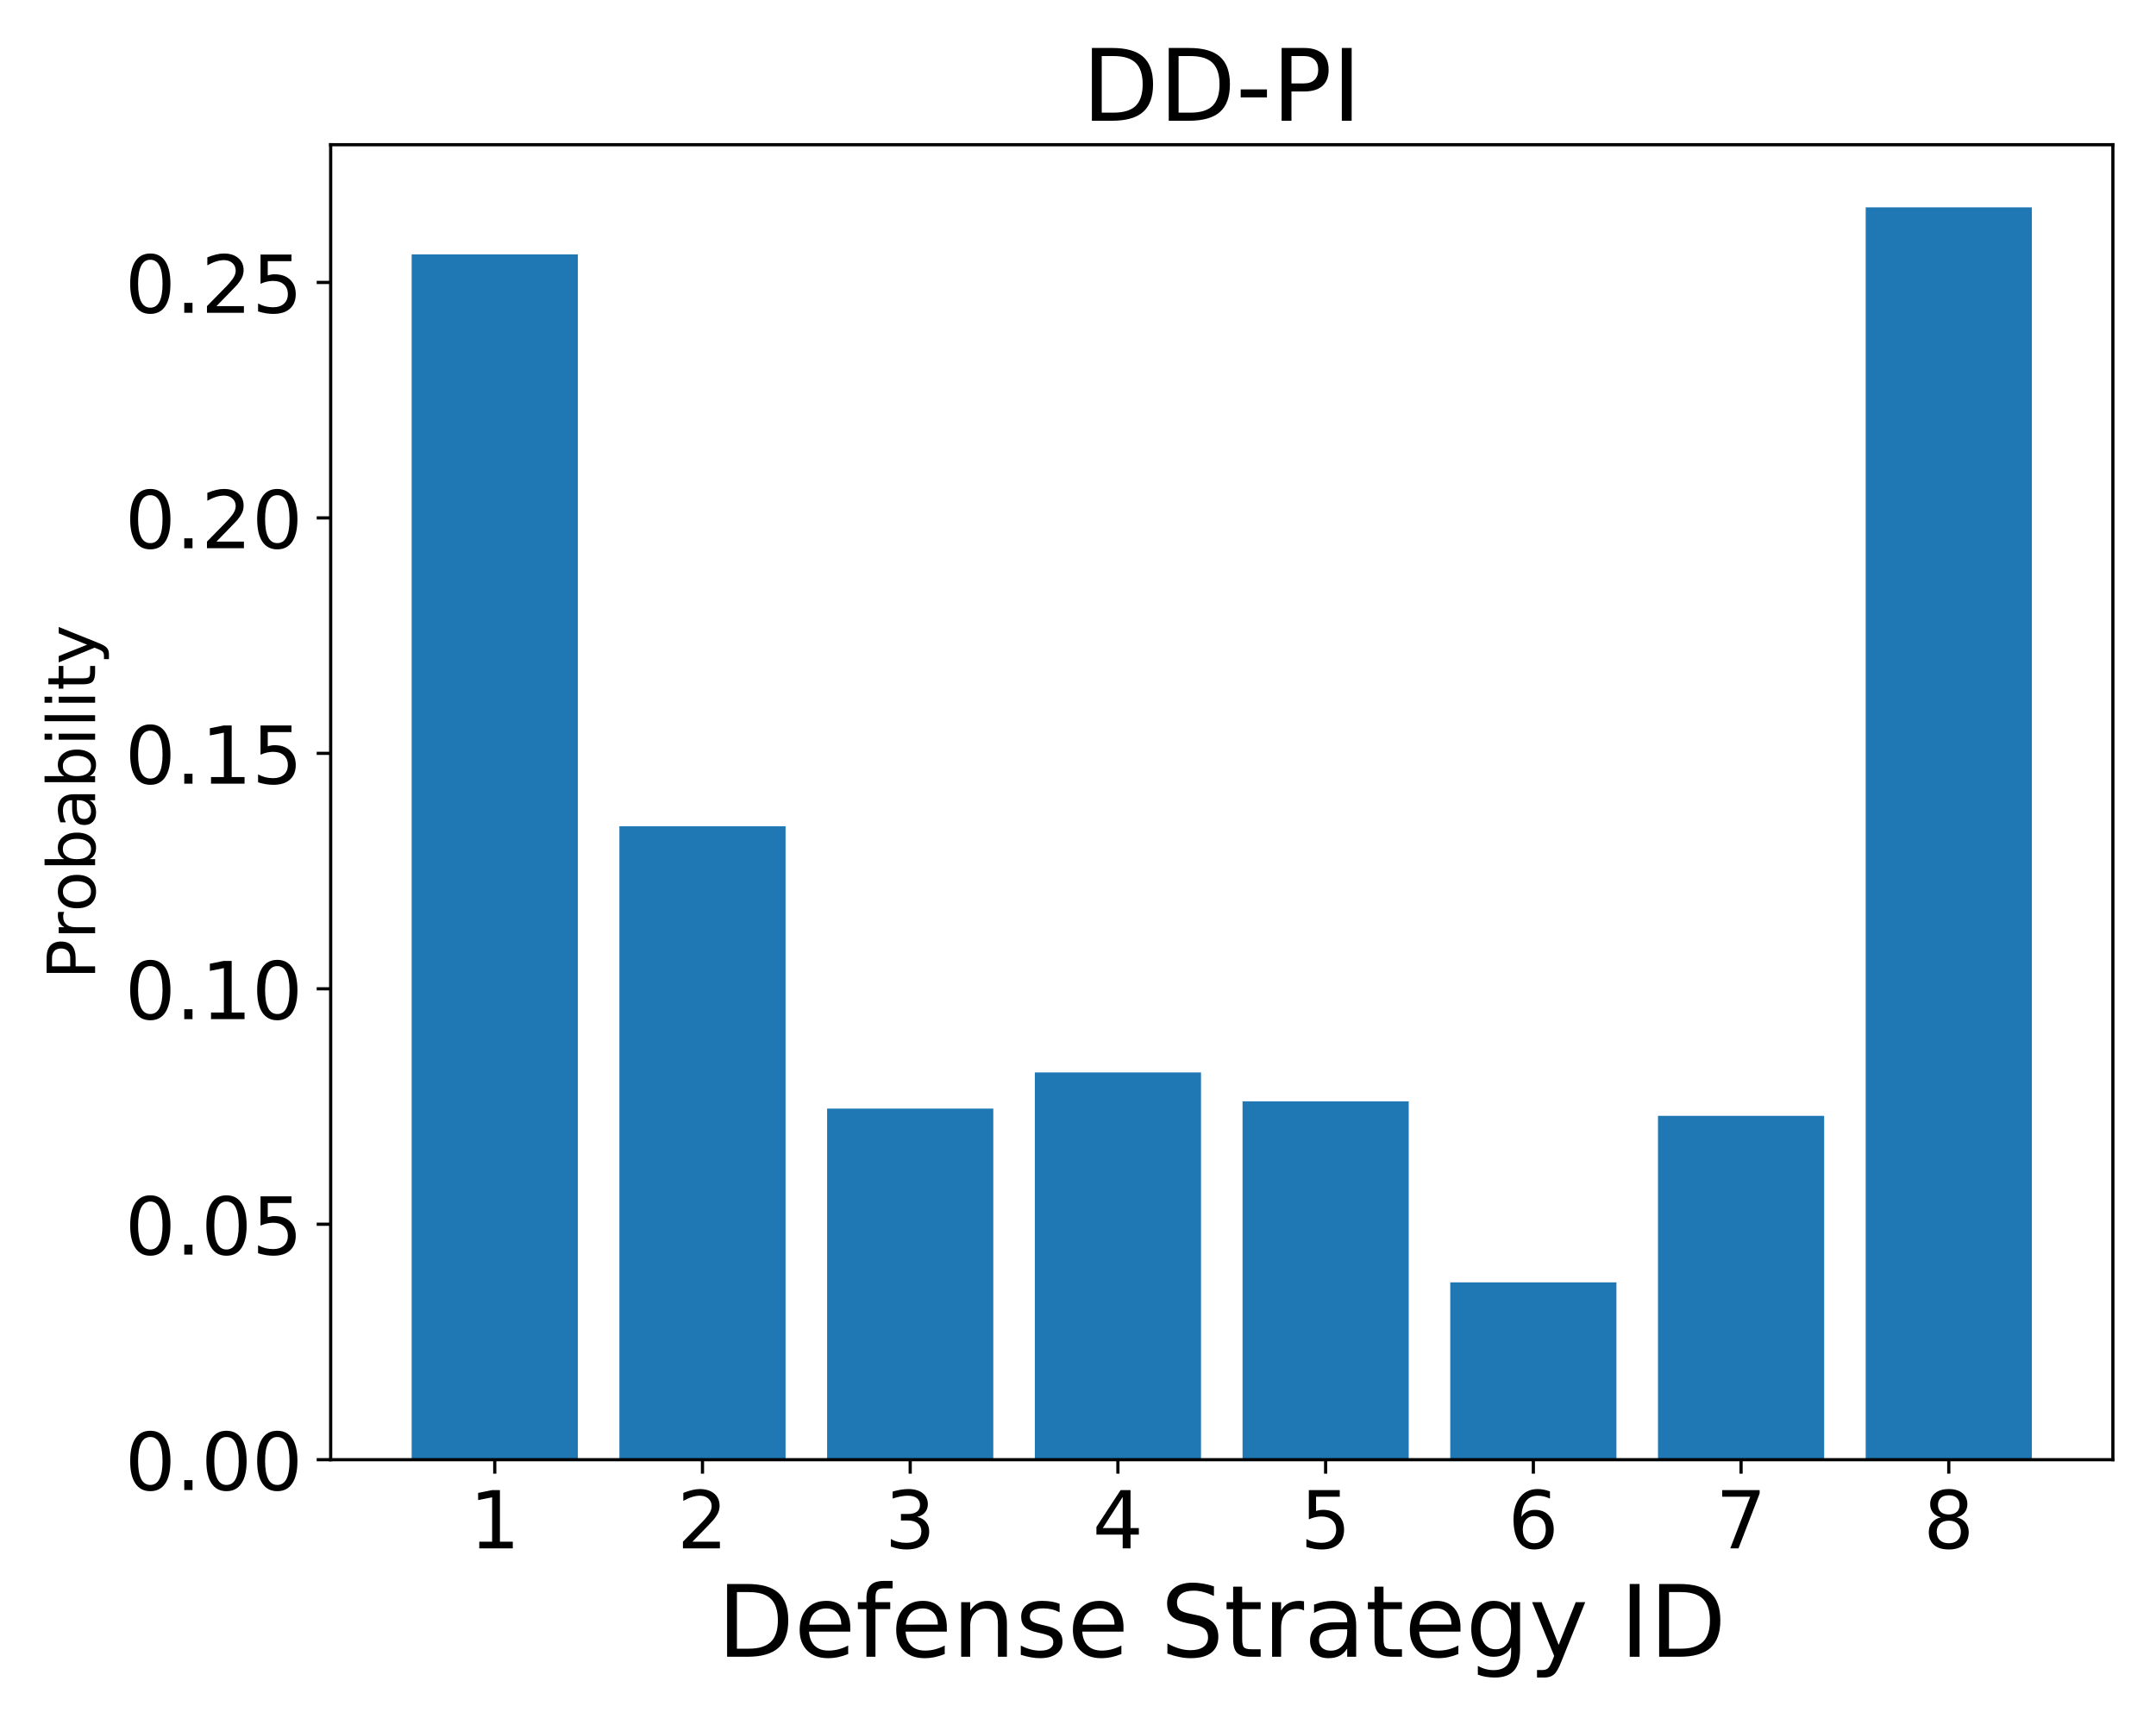
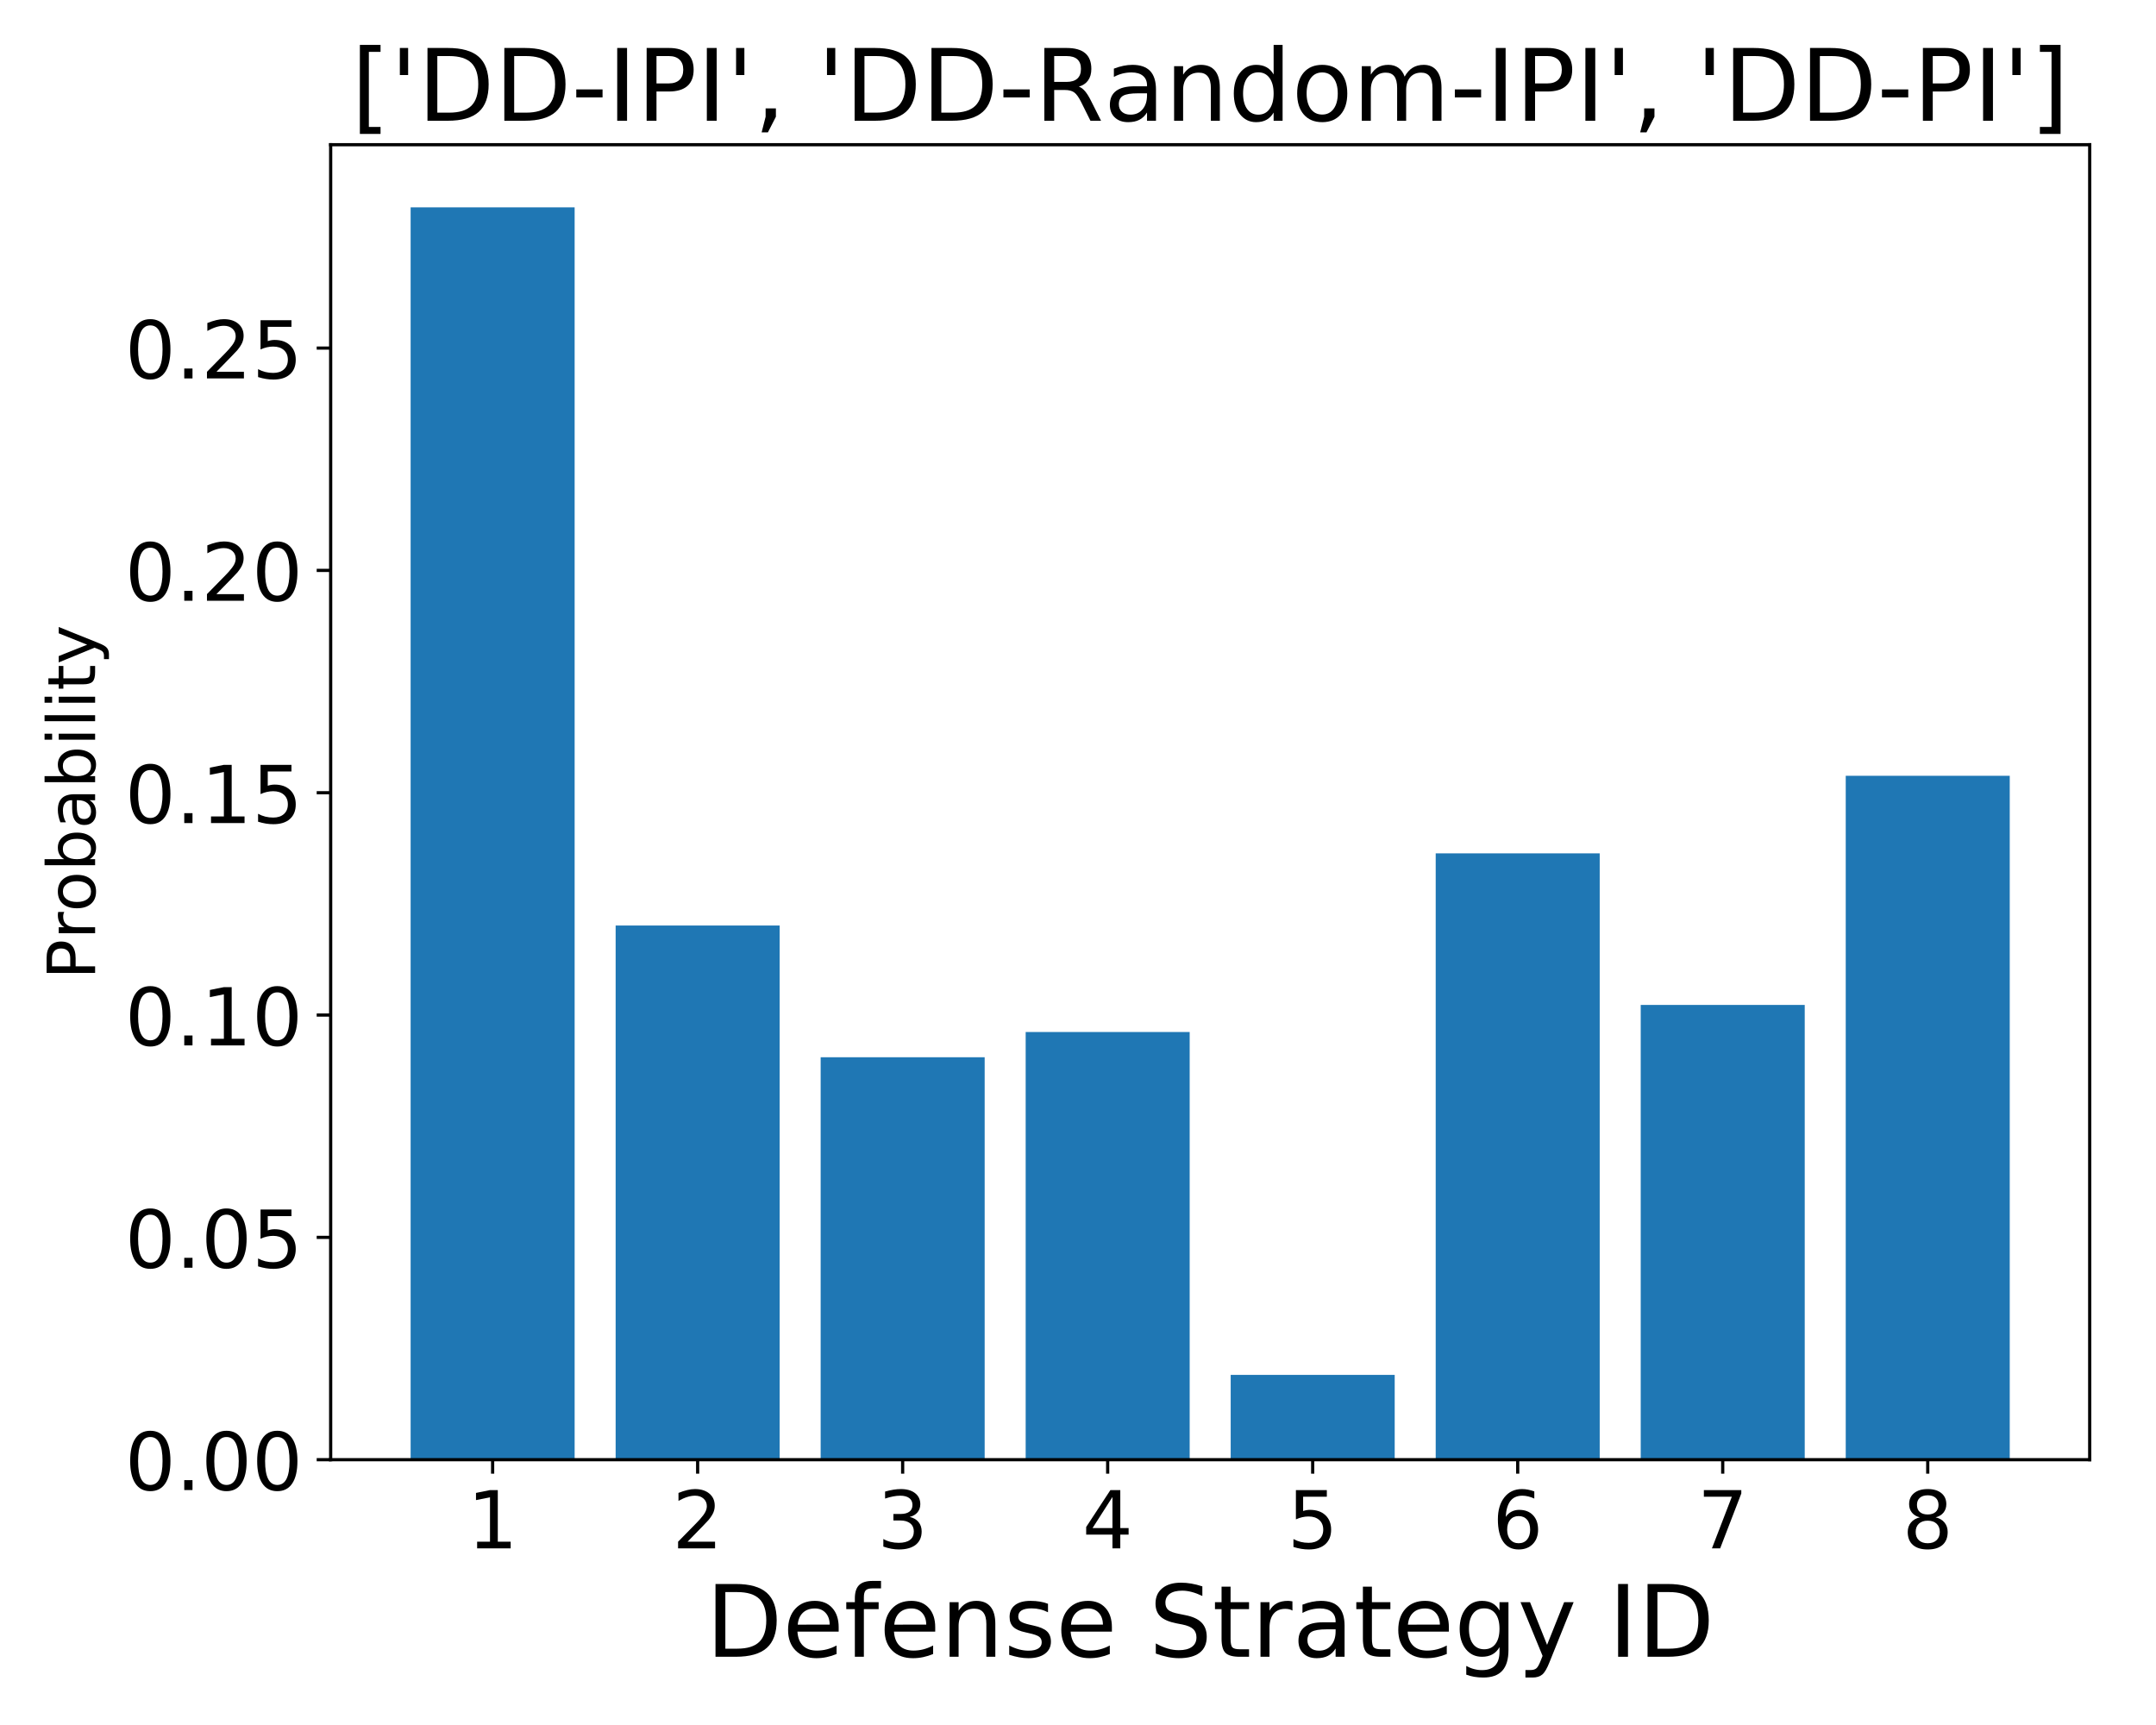
<svg xmlns="http://www.w3.org/2000/svg" xmlns:xlink="http://www.w3.org/1999/xlink" height="432pt" version="1.1" viewBox="0 0 540 432" width="540pt">
  <defs>
    <style type="text/css">
*{stroke-linecap:butt;stroke-linejoin:round;}
  </style>
  </defs>
  <g id="figure_1">
    <g id="patch_1">
      <path d="M 0 432  L 540 432  L 540 0  L 0 0  z " style="fill:#ffffff;" />
    </g>
    <g id="axes_1">
      <g id="patch_2">
-         <path d="M 82.82 365.56  L 529.2 365.56  L 529.2 36.24  L 82.82 36.24  z " style="fill:#ffffff;" />
+         <path d="M 82.82 365.56  L 523.395 365.56  L 523.395 36.24  L 82.82 36.24  z " style="fill:#ffffff;" />
      </g>
      <g id="patch_3">
-         <path clip-path="url(#pfe0be26332)" d="M 103.11 365.56  L 144.731 365.56  L 144.731 63.706  L 103.11 63.706  z " style="fill:#1f77b4;" />
+         <path clip-path="url(#p4b1225e526)" d="M 102.846 365.56  L 143.925 365.56  L 143.925 51.922  L 102.846 51.922  z " style="fill:#1f77b4;" />
      </g>
      <g id="patch_4">
-         <path clip-path="url(#pfe0be26332)" d="M 155.136 365.56  L 196.756 365.56  L 196.756 206.928  L 155.136 206.928  z " style="fill:#1f77b4;" />
+         <path clip-path="url(#p4b1225e526)" d="M 154.195 365.56  L 195.274 365.56  L 195.274 231.789  L 154.195 231.789  z " style="fill:#1f77b4;" />
      </g>
      <g id="patch_5">
-         <path clip-path="url(#pfe0be26332)" d="M 207.161 365.56  L 248.782 365.56  L 248.782 277.633  L 207.161 277.633  z " style="fill:#1f77b4;" />
+         <path clip-path="url(#p4b1225e526)" d="M 205.544 365.56  L 246.624 365.56  L 246.624 264.78  L 205.544 264.78  z " style="fill:#1f77b4;" />
      </g>
      <g id="patch_6">
-         <path clip-path="url(#pfe0be26332)" d="M 259.187 365.56  L 300.807 365.56  L 300.807 268.568  L 259.187 268.568  z " style="fill:#1f77b4;" />
+         <path clip-path="url(#p4b1225e526)" d="M 256.893 365.56  L 297.973 365.56  L 297.973 258.453  L 256.893 258.453  z " style="fill:#1f77b4;" />
      </g>
      <g id="patch_7">
-         <path clip-path="url(#pfe0be26332)" d="M 311.213 365.56  L 352.833 365.56  L 352.833 275.82  L 311.213 275.82  z " style="fill:#1f77b4;" />
+         <path clip-path="url(#p4b1225e526)" d="M 308.242 365.56  L 349.322 365.56  L 349.322 344.319  L 308.242 344.319  z " style="fill:#1f77b4;" />
      </g>
      <g id="patch_8">
-         <path clip-path="url(#pfe0be26332)" d="M 363.238 365.56  L 404.859 365.56  L 404.859 321.143  L 363.238 321.143  z " style="fill:#1f77b4;" />
+         <path clip-path="url(#p4b1225e526)" d="M 359.591 365.56  L 400.671 365.56  L 400.671 213.712  L 359.591 213.712  z " style="fill:#1f77b4;" />
      </g>
      <g id="patch_9">
-         <path clip-path="url(#pfe0be26332)" d="M 415.264 365.56  L 456.884 365.56  L 456.884 279.445  L 415.264 279.445  z " style="fill:#1f77b4;" />
+         <path clip-path="url(#p4b1225e526)" d="M 410.941 365.56  L 452.02 365.56  L 452.02 251.674  L 410.941 251.674  z " style="fill:#1f77b4;" />
      </g>
      <g id="patch_10">
-         <path clip-path="url(#pfe0be26332)" d="M 467.289 365.56  L 508.91 365.56  L 508.91 51.922  L 467.289 51.922  z " style="fill:#1f77b4;" />
+         <path clip-path="url(#p4b1225e526)" d="M 462.29 365.56  L 503.369 365.56  L 503.369 194.279  L 462.29 194.279  z " style="fill:#1f77b4;" />
      </g>
      <g id="matplotlib.axis_1">
        <g id="xtick_1">
          <g id="line2d_1">
            <defs>
-               <path d="M 0 0  L 0 3.5  " id="m29d7fdbb0d" style="stroke:#000000;stroke-width:0.8;" />
-             </defs>
-             <g>
-               <use style="stroke:#000000;stroke-width:0.8;" x="123.92" xlink:href="#m29d7fdbb0d" y="365.56" />
+               <path d="M 0 0  L 0 3.5  " id="mc11668d47a" style="stroke:#000000;stroke-width:0.8;" />
+             </defs>
+             <g>
+               <use style="stroke:#000000;stroke-width:0.8;" x="123.386" xlink:href="#mc11668d47a" y="365.56" />
            </g>
          </g>
          <g id="text_1">
            <defs>
              <path d="M 12.406 8.297  L 28.516 8.297  L 28.516 63.922  L 10.984 60.406  L 10.984 69.391  L 28.422 72.906  L 38.281 72.906  L 38.281 8.297  L 54.391 8.297  L 54.391 0  L 12.406 0  z " id="DejaVuSans-49" />
            </defs>
-             <g transform="translate(117.5578 387.7569)scale(0.2 -0.2)">
+             <g transform="translate(117.0233 387.7569)scale(0.2 -0.2)">
              <use xlink:href="#DejaVuSans-49" />
            </g>
          </g>
        </g>
        <g id="xtick_2">
          <g id="line2d_2">
            <g>
-               <use style="stroke:#000000;stroke-width:0.8;" x="175.946" xlink:href="#m29d7fdbb0d" y="365.56" />
+               <use style="stroke:#000000;stroke-width:0.8;" x="174.735" xlink:href="#mc11668d47a" y="365.56" />
            </g>
          </g>
          <g id="text_2">
            <defs>
              <path d="M 19.188 8.297  L 53.609 8.297  L 53.609 0  L 7.328 0  L 7.328 8.297  Q 12.938 14.109 22.625 23.891  Q 32.328 33.688 34.812 36.531  Q 39.547 41.844 41.422 45.531  Q 43.312 49.219 43.312 52.781  Q 43.312 58.594 39.234 62.25  Q 35.156 65.922 28.609 65.922  Q 23.969 65.922 18.812 64.312  Q 13.672 62.703 7.812 59.422  L 7.812 69.391  Q 13.766 71.781 18.938 73  Q 24.125 74.219 28.422 74.219  Q 39.75 74.219 46.484 68.547  Q 53.219 62.891 53.219 53.422  Q 53.219 48.922 51.531 44.891  Q 49.859 40.875 45.406 35.406  Q 44.188 33.984 37.641 27.219  Q 31.109 20.453 19.188 8.297  z " id="DejaVuSans-50" />
            </defs>
-             <g transform="translate(169.5834 387.7569)scale(0.2 -0.2)">
+             <g transform="translate(168.3723 387.7569)scale(0.2 -0.2)">
              <use xlink:href="#DejaVuSans-50" />
            </g>
          </g>
        </g>
        <g id="xtick_3">
          <g id="line2d_3">
            <g>
-               <use style="stroke:#000000;stroke-width:0.8;" x="227.972" xlink:href="#m29d7fdbb0d" y="365.56" />
+               <use style="stroke:#000000;stroke-width:0.8;" x="226.084" xlink:href="#mc11668d47a" y="365.56" />
            </g>
          </g>
          <g id="text_3">
            <defs>
              <path d="M 40.578 39.312  Q 47.656 37.797 51.625 33  Q 55.609 28.219 55.609 21.188  Q 55.609 10.406 48.188 4.484  Q 40.766 -1.422 27.094 -1.422  Q 22.516 -1.422 17.656 -0.516  Q 12.797 0.391 7.625 2.203  L 7.625 11.719  Q 11.719 9.328 16.594 8.109  Q 21.484 6.891 26.812 6.891  Q 36.078 6.891 40.938 10.547  Q 45.797 14.203 45.797 21.188  Q 45.797 27.641 41.281 31.266  Q 36.766 34.906 28.719 34.906  L 20.219 34.906  L 20.219 43.016  L 29.109 43.016  Q 36.375 43.016 40.234 45.922  Q 44.094 48.828 44.094 54.297  Q 44.094 59.906 40.109 62.906  Q 36.141 65.922 28.719 65.922  Q 24.656 65.922 20.016 65.031  Q 15.375 64.156 9.812 62.312  L 9.812 71.094  Q 15.438 72.656 20.344 73.438  Q 25.25 74.219 29.594 74.219  Q 40.828 74.219 47.359 69.109  Q 53.906 64.016 53.906 55.328  Q 53.906 49.266 50.438 45.094  Q 46.969 40.922 40.578 39.312  z " id="DejaVuSans-51" />
            </defs>
-             <g transform="translate(221.609 387.7569)scale(0.2 -0.2)">
+             <g transform="translate(219.7214 387.7569)scale(0.2 -0.2)">
              <use xlink:href="#DejaVuSans-51" />
            </g>
          </g>
        </g>
        <g id="xtick_4">
          <g id="line2d_4">
            <g>
-               <use style="stroke:#000000;stroke-width:0.8;" x="279.997" xlink:href="#m29d7fdbb0d" y="365.56" />
+               <use style="stroke:#000000;stroke-width:0.8;" x="277.433" xlink:href="#mc11668d47a" y="365.56" />
            </g>
          </g>
          <g id="text_4">
            <defs>
              <path d="M 37.797 64.312  L 12.891 25.391  L 37.797 25.391  z M 35.203 72.906  L 47.609 72.906  L 47.609 25.391  L 58.016 25.391  L 58.016 17.188  L 47.609 17.188  L 47.609 0  L 37.797 0  L 37.797 17.188  L 4.891 17.188  L 4.891 26.703  z " id="DejaVuSans-52" />
            </defs>
-             <g transform="translate(273.6347 387.7569)scale(0.2 -0.2)">
+             <g transform="translate(271.0705 387.7569)scale(0.2 -0.2)">
              <use xlink:href="#DejaVuSans-52" />
            </g>
          </g>
        </g>
        <g id="xtick_5">
          <g id="line2d_5">
            <g>
-               <use style="stroke:#000000;stroke-width:0.8;" x="332.023" xlink:href="#m29d7fdbb0d" y="365.56" />
+               <use style="stroke:#000000;stroke-width:0.8;" x="328.782" xlink:href="#mc11668d47a" y="365.56" />
            </g>
          </g>
          <g id="text_5">
            <defs>
              <path d="M 10.797 72.906  L 49.516 72.906  L 49.516 64.594  L 19.828 64.594  L 19.828 46.734  Q 21.969 47.469 24.109 47.828  Q 26.266 48.188 28.422 48.188  Q 40.625 48.188 47.75 41.5  Q 54.891 34.812 54.891 23.391  Q 54.891 11.625 47.562 5.094  Q 40.234 -1.422 26.906 -1.422  Q 22.312 -1.422 17.547 -0.641  Q 12.797 0.141 7.719 1.703  L 7.719 11.625  Q 12.109 9.234 16.797 8.062  Q 21.484 6.891 26.703 6.891  Q 35.156 6.891 40.078 11.328  Q 45.016 15.766 45.016 23.391  Q 45.016 31 40.078 35.438  Q 35.156 39.891 26.703 39.891  Q 22.75 39.891 18.812 39.016  Q 14.891 38.141 10.797 36.281  z " id="DejaVuSans-53" />
            </defs>
-             <g transform="translate(325.6603 387.7569)scale(0.2 -0.2)">
+             <g transform="translate(322.4195 387.7569)scale(0.2 -0.2)">
              <use xlink:href="#DejaVuSans-53" />
            </g>
          </g>
        </g>
        <g id="xtick_6">
          <g id="line2d_6">
            <g>
-               <use style="stroke:#000000;stroke-width:0.8;" x="384.048" xlink:href="#m29d7fdbb0d" y="365.56" />
+               <use style="stroke:#000000;stroke-width:0.8;" x="380.131" xlink:href="#mc11668d47a" y="365.56" />
            </g>
          </g>
          <g id="text_6">
            <defs>
              <path d="M 33.016 40.375  Q 26.375 40.375 22.484 35.828  Q 18.609 31.297 18.609 23.391  Q 18.609 15.531 22.484 10.953  Q 26.375 6.391 33.016 6.391  Q 39.656 6.391 43.531 10.953  Q 47.406 15.531 47.406 23.391  Q 47.406 31.297 43.531 35.828  Q 39.656 40.375 33.016 40.375  z M 52.594 71.297  L 52.594 62.312  Q 48.875 64.062 45.094 64.984  Q 41.312 65.922 37.594 65.922  Q 27.828 65.922 22.672 59.328  Q 17.531 52.734 16.797 39.406  Q 19.672 43.656 24.016 45.922  Q 28.375 48.188 33.594 48.188  Q 44.578 48.188 50.953 41.516  Q 57.328 34.859 57.328 23.391  Q 57.328 12.156 50.688 5.359  Q 44.047 -1.422 33.016 -1.422  Q 20.359 -1.422 13.672 8.266  Q 6.984 17.969 6.984 36.375  Q 6.984 53.656 15.188 63.938  Q 23.391 74.219 37.203 74.219  Q 40.922 74.219 44.703 73.484  Q 48.484 72.75 52.594 71.297  z " id="DejaVuSans-54" />
            </defs>
-             <g transform="translate(377.686 387.7569)scale(0.2 -0.2)">
+             <g transform="translate(373.7686 387.7569)scale(0.2 -0.2)">
              <use xlink:href="#DejaVuSans-54" />
            </g>
          </g>
        </g>
        <g id="xtick_7">
          <g id="line2d_7">
            <g>
-               <use style="stroke:#000000;stroke-width:0.8;" x="436.074" xlink:href="#m29d7fdbb0d" y="365.56" />
+               <use style="stroke:#000000;stroke-width:0.8;" x="431.48" xlink:href="#mc11668d47a" y="365.56" />
            </g>
          </g>
          <g id="text_7">
            <defs>
              <path d="M 8.203 72.906  L 55.078 72.906  L 55.078 68.703  L 28.609 0  L 18.312 0  L 43.219 64.594  L 8.203 64.594  z " id="DejaVuSans-55" />
            </defs>
-             <g transform="translate(429.7116 387.7569)scale(0.2 -0.2)">
+             <g transform="translate(425.1177 387.7569)scale(0.2 -0.2)">
              <use xlink:href="#DejaVuSans-55" />
            </g>
          </g>
        </g>
        <g id="xtick_8">
          <g id="line2d_8">
            <g>
-               <use style="stroke:#000000;stroke-width:0.8;" x="488.1" xlink:href="#m29d7fdbb0d" y="365.56" />
+               <use style="stroke:#000000;stroke-width:0.8;" x="482.829" xlink:href="#mc11668d47a" y="365.56" />
            </g>
          </g>
          <g id="text_8">
            <defs>
              <path d="M 31.781 34.625  Q 24.75 34.625 20.719 30.859  Q 16.703 27.094 16.703 20.516  Q 16.703 13.922 20.719 10.156  Q 24.75 6.391 31.781 6.391  Q 38.812 6.391 42.859 10.172  Q 46.922 13.969 46.922 20.516  Q 46.922 27.094 42.891 30.859  Q 38.875 34.625 31.781 34.625  z M 21.922 38.812  Q 15.578 40.375 12.031 44.719  Q 8.5 49.078 8.5 55.328  Q 8.5 64.062 14.719 69.141  Q 20.953 74.219 31.781 74.219  Q 42.672 74.219 48.875 69.141  Q 55.078 64.062 55.078 55.328  Q 55.078 49.078 51.531 44.719  Q 48 40.375 41.703 38.812  Q 48.828 37.156 52.797 32.312  Q 56.781 27.484 56.781 20.516  Q 56.781 9.906 50.312 4.234  Q 43.844 -1.422 31.781 -1.422  Q 19.734 -1.422 13.25 4.234  Q 6.781 9.906 6.781 20.516  Q 6.781 27.484 10.781 32.312  Q 14.797 37.156 21.922 38.812  z M 18.312 54.391  Q 18.312 48.734 21.844 45.562  Q 25.391 42.391 31.781 42.391  Q 38.141 42.391 41.719 45.562  Q 45.312 48.734 45.312 54.391  Q 45.312 60.062 41.719 63.234  Q 38.141 66.406 31.781 66.406  Q 25.391 66.406 21.844 63.234  Q 18.312 60.062 18.312 54.391  z " id="DejaVuSans-56" />
            </defs>
-             <g transform="translate(481.7372 387.7569)scale(0.2 -0.2)">
+             <g transform="translate(476.4667 387.7569)scale(0.2 -0.2)">
              <use xlink:href="#DejaVuSans-56" />
            </g>
          </g>
        </g>
        <g id="text_9">
          <defs>
            <path d="M 19.672 64.797  L 19.672 8.109  L 31.594 8.109  Q 46.688 8.109 53.688 14.938  Q 60.688 21.781 60.688 36.531  Q 60.688 51.172 53.688 57.984  Q 46.688 64.797 31.594 64.797  z M 9.812 72.906  L 30.078 72.906  Q 51.266 72.906 61.172 64.094  Q 71.094 55.281 71.094 36.531  Q 71.094 17.672 61.125 8.828  Q 51.172 0 30.078 0  L 9.812 0  z " id="DejaVuSans-68" />
            <path d="M 56.203 29.594  L 56.203 25.203  L 14.891 25.203  Q 15.484 15.922 20.484 11.062  Q 25.484 6.203 34.422 6.203  Q 39.594 6.203 44.453 7.469  Q 49.312 8.734 54.109 11.281  L 54.109 2.781  Q 49.266 0.734 44.188 -0.344  Q 39.109 -1.422 33.891 -1.422  Q 20.797 -1.422 13.156 6.188  Q 5.516 13.812 5.516 26.812  Q 5.516 40.234 12.766 48.109  Q 20.016 56 32.328 56  Q 43.359 56 49.781 48.891  Q 56.203 41.797 56.203 29.594  z M 47.219 32.234  Q 47.125 39.594 43.094 43.984  Q 39.062 48.391 32.422 48.391  Q 24.906 48.391 20.391 44.141  Q 15.875 39.891 15.188 32.172  z " id="DejaVuSans-101" />
            <path d="M 37.109 75.984  L 37.109 68.5  L 28.516 68.5  Q 23.688 68.5 21.797 66.547  Q 19.922 64.594 19.922 59.516  L 19.922 54.688  L 34.719 54.688  L 34.719 47.703  L 19.922 47.703  L 19.922 0  L 10.891 0  L 10.891 47.703  L 2.297 47.703  L 2.297 54.688  L 10.891 54.688  L 10.891 58.5  Q 10.891 67.625 15.141 71.797  Q 19.391 75.984 28.609 75.984  z " id="DejaVuSans-102" />
            <path d="M 54.891 33.016  L 54.891 0  L 45.906 0  L 45.906 32.719  Q 45.906 40.484 42.875 44.328  Q 39.844 48.188 33.797 48.188  Q 26.516 48.188 22.312 43.547  Q 18.109 38.922 18.109 30.906  L 18.109 0  L 9.078 0  L 9.078 54.688  L 18.109 54.688  L 18.109 46.188  Q 21.344 51.125 25.703 53.562  Q 30.078 56 35.797 56  Q 45.219 56 50.047 50.172  Q 54.891 44.344 54.891 33.016  z " id="DejaVuSans-110" />
            <path d="M 44.281 53.078  L 44.281 44.578  Q 40.484 46.531 36.375 47.5  Q 32.281 48.484 27.875 48.484  Q 21.188 48.484 17.844 46.438  Q 14.5 44.391 14.5 40.281  Q 14.5 37.156 16.891 35.375  Q 19.281 33.594 26.516 31.984  L 29.594 31.297  Q 39.156 29.25 43.188 25.516  Q 47.219 21.781 47.219 15.094  Q 47.219 7.469 41.188 3.016  Q 35.156 -1.422 24.609 -1.422  Q 20.219 -1.422 15.453 -0.562  Q 10.688 0.297 5.422 2  L 5.422 11.281  Q 10.406 8.688 15.234 7.391  Q 20.062 6.109 24.812 6.109  Q 31.156 6.109 34.562 8.281  Q 37.984 10.453 37.984 14.406  Q 37.984 18.062 35.516 20.016  Q 33.062 21.969 24.703 23.781  L 21.578 24.516  Q 13.234 26.266 9.516 29.906  Q 5.812 33.547 5.812 39.891  Q 5.812 47.609 11.281 51.797  Q 16.75 56 26.812 56  Q 31.781 56 36.172 55.266  Q 40.578 54.547 44.281 53.078  z " id="DejaVuSans-115" />
            <path id="DejaVuSans-32" />
            <path d="M 53.516 70.516  L 53.516 60.891  Q 47.906 63.578 42.922 64.891  Q 37.938 66.219 33.297 66.219  Q 25.25 66.219 20.875 63.094  Q 16.5 59.969 16.5 54.203  Q 16.5 49.359 19.406 46.891  Q 22.312 44.438 30.422 42.922  L 36.375 41.703  Q 47.406 39.594 52.656 34.297  Q 57.906 29 57.906 20.125  Q 57.906 9.516 50.797 4.047  Q 43.703 -1.422 29.984 -1.422  Q 24.812 -1.422 18.969 -0.25  Q 13.141 0.922 6.891 3.219  L 6.891 13.375  Q 12.891 10.016 18.656 8.297  Q 24.422 6.594 29.984 6.594  Q 38.422 6.594 43.016 9.906  Q 47.609 13.234 47.609 19.391  Q 47.609 24.75 44.312 27.781  Q 41.016 30.812 33.5 32.328  L 27.484 33.5  Q 16.453 35.688 11.516 40.375  Q 6.594 45.062 6.594 53.422  Q 6.594 63.094 13.406 68.656  Q 20.219 74.219 32.172 74.219  Q 37.312 74.219 42.625 73.281  Q 47.953 72.359 53.516 70.516  z " id="DejaVuSans-83" />
            <path d="M 18.312 70.219  L 18.312 54.688  L 36.812 54.688  L 36.812 47.703  L 18.312 47.703  L 18.312 18.016  Q 18.312 11.328 20.141 9.422  Q 21.969 7.516 27.594 7.516  L 36.812 7.516  L 36.812 0  L 27.594 0  Q 17.188 0 13.234 3.875  Q 9.281 7.766 9.281 18.016  L 9.281 47.703  L 2.688 47.703  L 2.688 54.688  L 9.281 54.688  L 9.281 70.219  z " id="DejaVuSans-116" />
            <path d="M 41.109 46.297  Q 39.594 47.172 37.812 47.578  Q 36.031 48 33.891 48  Q 26.266 48 22.188 43.047  Q 18.109 38.094 18.109 28.812  L 18.109 0  L 9.078 0  L 9.078 54.688  L 18.109 54.688  L 18.109 46.188  Q 20.953 51.172 25.484 53.578  Q 30.031 56 36.531 56  Q 37.453 56 38.578 55.875  Q 39.703 55.766 41.062 55.516  z " id="DejaVuSans-114" />
            <path d="M 34.281 27.484  Q 23.391 27.484 19.188 25  Q 14.984 22.516 14.984 16.5  Q 14.984 11.719 18.141 8.906  Q 21.297 6.109 26.703 6.109  Q 34.188 6.109 38.703 11.406  Q 43.219 16.703 43.219 25.484  L 43.219 27.484  z M 52.203 31.203  L 52.203 0  L 43.219 0  L 43.219 8.297  Q 40.141 3.328 35.547 0.953  Q 30.953 -1.422 24.312 -1.422  Q 15.922 -1.422 10.953 3.297  Q 6 8.016 6 15.922  Q 6 25.141 12.172 29.828  Q 18.359 34.516 30.609 34.516  L 43.219 34.516  L 43.219 35.406  Q 43.219 41.609 39.141 45  Q 35.062 48.391 27.688 48.391  Q 23 48.391 18.547 47.266  Q 14.109 46.141 10.016 43.891  L 10.016 52.203  Q 14.938 54.109 19.578 55.047  Q 24.219 56 28.609 56  Q 40.484 56 46.344 49.844  Q 52.203 43.703 52.203 31.203  z " id="DejaVuSans-97" />
            <path d="M 45.406 27.984  Q 45.406 37.75 41.375 43.109  Q 37.359 48.484 30.078 48.484  Q 22.859 48.484 18.828 43.109  Q 14.797 37.75 14.797 27.984  Q 14.797 18.266 18.828 12.891  Q 22.859 7.516 30.078 7.516  Q 37.359 7.516 41.375 12.891  Q 45.406 18.266 45.406 27.984  z M 54.391 6.781  Q 54.391 -7.172 48.188 -13.984  Q 42 -20.797 29.203 -20.797  Q 24.469 -20.797 20.266 -20.094  Q 16.062 -19.391 12.109 -17.922  L 12.109 -9.188  Q 16.062 -11.328 19.922 -12.344  Q 23.781 -13.375 27.781 -13.375  Q 36.625 -13.375 41.016 -8.766  Q 45.406 -4.156 45.406 5.172  L 45.406 9.625  Q 42.625 4.781 38.281 2.391  Q 33.938 0 27.875 0  Q 17.828 0 11.672 7.656  Q 5.516 15.328 5.516 27.984  Q 5.516 40.672 11.672 48.328  Q 17.828 56 27.875 56  Q 33.938 56 38.281 53.609  Q 42.625 51.219 45.406 46.391  L 45.406 54.688  L 54.391 54.688  z " id="DejaVuSans-103" />
            <path d="M 32.172 -5.078  Q 28.375 -14.844 24.75 -17.812  Q 21.141 -20.797 15.094 -20.797  L 7.906 -20.797  L 7.906 -13.281  L 13.188 -13.281  Q 16.891 -13.281 18.938 -11.516  Q 21 -9.766 23.484 -3.219  L 25.094 0.875  L 2.984 54.688  L 12.5 54.688  L 29.594 11.922  L 46.688 54.688  L 56.203 54.688  z " id="DejaVuSans-121" />
            <path d="M 9.812 72.906  L 19.672 72.906  L 19.672 0  L 9.812 0  z " id="DejaVuSans-73" />
          </defs>
-           <g transform="translate(179.6584 414.9123)scale(0.25 -0.25)">
+           <g transform="translate(176.7559 414.9123)scale(0.25 -0.25)">
            <use xlink:href="#DejaVuSans-68" />
            <use x="77.002" xlink:href="#DejaVuSans-101" />
            <use x="138.525" xlink:href="#DejaVuSans-102" />
            <use x="173.73" xlink:href="#DejaVuSans-101" />
            <use x="235.254" xlink:href="#DejaVuSans-110" />
            <use x="298.633" xlink:href="#DejaVuSans-115" />
            <use x="350.732" xlink:href="#DejaVuSans-101" />
            <use x="412.256" xlink:href="#DejaVuSans-32" />
            <use x="444.043" xlink:href="#DejaVuSans-83" />
            <use x="507.52" xlink:href="#DejaVuSans-116" />
            <use x="546.729" xlink:href="#DejaVuSans-114" />
            <use x="587.842" xlink:href="#DejaVuSans-97" />
            <use x="649.121" xlink:href="#DejaVuSans-116" />
            <use x="688.33" xlink:href="#DejaVuSans-101" />
            <use x="749.854" xlink:href="#DejaVuSans-103" />
            <use x="813.33" xlink:href="#DejaVuSans-121" />
            <use x="872.51" xlink:href="#DejaVuSans-32" />
            <use x="904.297" xlink:href="#DejaVuSans-73" />
            <use x="933.789" xlink:href="#DejaVuSans-68" />
          </g>
        </g>
      </g>
      <g id="matplotlib.axis_2">
        <g id="ytick_1">
          <g id="line2d_9">
            <defs>
-               <path d="M 0 0  L -3.5 0  " id="mf6489fef79" style="stroke:#000000;stroke-width:0.8;" />
-             </defs>
-             <g>
-               <use style="stroke:#000000;stroke-width:0.8;" x="82.82" xlink:href="#mf6489fef79" y="365.56" />
+               <path d="M 0 0  L -3.5 0  " id="maba3d85d7a" style="stroke:#000000;stroke-width:0.8;" />
+             </defs>
+             <g>
+               <use style="stroke:#000000;stroke-width:0.8;" x="82.82" xlink:href="#maba3d85d7a" y="365.56" />
            </g>
          </g>
          <g id="text_10">
            <defs>
              <path d="M 31.781 66.406  Q 24.172 66.406 20.328 58.906  Q 16.5 51.422 16.5 36.375  Q 16.5 21.391 20.328 13.891  Q 24.172 6.391 31.781 6.391  Q 39.453 6.391 43.281 13.891  Q 47.125 21.391 47.125 36.375  Q 47.125 51.422 43.281 58.906  Q 39.453 66.406 31.781 66.406  z M 31.781 74.219  Q 44.047 74.219 50.516 64.516  Q 56.984 54.828 56.984 36.375  Q 56.984 17.969 50.516 8.266  Q 44.047 -1.422 31.781 -1.422  Q 19.531 -1.422 13.062 8.266  Q 6.594 17.969 6.594 36.375  Q 6.594 54.828 13.062 64.516  Q 19.531 74.219 31.781 74.219  z " id="DejaVuSans-48" />
              <path d="M 10.688 12.406  L 21 12.406  L 21 0  L 10.688 0  z " id="DejaVuSans-46" />
            </defs>
            <g transform="translate(31.28875 373.1584)scale(0.2 -0.2)">
              <use xlink:href="#DejaVuSans-48" />
              <use x="63.623" xlink:href="#DejaVuSans-46" />
              <use x="95.41" xlink:href="#DejaVuSans-48" />
              <use x="159.033" xlink:href="#DejaVuSans-48" />
            </g>
          </g>
        </g>
        <g id="ytick_2">
          <g id="line2d_10">
            <g>
-               <use style="stroke:#000000;stroke-width:0.8;" x="82.82" xlink:href="#mf6489fef79" y="306.594" />
+               <use style="stroke:#000000;stroke-width:0.8;" x="82.82" xlink:href="#maba3d85d7a" y="309.882" />
            </g>
          </g>
          <g id="text_11">
-             <g transform="translate(31.28875 314.1927)scale(0.2 -0.2)">
+             <g transform="translate(31.28875 317.4809)scale(0.2 -0.2)">
              <use xlink:href="#DejaVuSans-48" />
              <use x="63.623" xlink:href="#DejaVuSans-46" />
              <use x="95.41" xlink:href="#DejaVuSans-48" />
              <use x="159.033" xlink:href="#DejaVuSans-53" />
            </g>
          </g>
        </g>
        <g id="ytick_3">
          <g id="line2d_11">
            <g>
-               <use style="stroke:#000000;stroke-width:0.8;" x="82.82" xlink:href="#mf6489fef79" y="247.628" />
+               <use style="stroke:#000000;stroke-width:0.8;" x="82.82" xlink:href="#maba3d85d7a" y="254.205" />
            </g>
          </g>
          <g id="text_12">
-             <g transform="translate(31.28875 255.2269)scale(0.2 -0.2)">
+             <g transform="translate(31.28875 261.8034)scale(0.2 -0.2)">
              <use xlink:href="#DejaVuSans-48" />
              <use x="63.623" xlink:href="#DejaVuSans-46" />
              <use x="95.41" xlink:href="#DejaVuSans-49" />
              <use x="159.033" xlink:href="#DejaVuSans-48" />
            </g>
          </g>
        </g>
        <g id="ytick_4">
          <g id="line2d_12">
            <g>
-               <use style="stroke:#000000;stroke-width:0.8;" x="82.82" xlink:href="#mf6489fef79" y="188.663" />
+               <use style="stroke:#000000;stroke-width:0.8;" x="82.82" xlink:href="#maba3d85d7a" y="198.527" />
            </g>
          </g>
          <g id="text_13">
-             <g transform="translate(31.28875 196.2611)scale(0.2 -0.2)">
+             <g transform="translate(31.28875 206.1258)scale(0.2 -0.2)">
              <use xlink:href="#DejaVuSans-48" />
              <use x="63.623" xlink:href="#DejaVuSans-46" />
              <use x="95.41" xlink:href="#DejaVuSans-49" />
              <use x="159.033" xlink:href="#DejaVuSans-53" />
            </g>
          </g>
        </g>
        <g id="ytick_5">
          <g id="line2d_13">
            <g>
-               <use style="stroke:#000000;stroke-width:0.8;" x="82.82" xlink:href="#mf6489fef79" y="129.697" />
+               <use style="stroke:#000000;stroke-width:0.8;" x="82.82" xlink:href="#maba3d85d7a" y="142.85" />
            </g>
          </g>
          <g id="text_14">
-             <g transform="translate(31.28875 137.2953)scale(0.2 -0.2)">
+             <g transform="translate(31.28875 150.4483)scale(0.2 -0.2)">
              <use xlink:href="#DejaVuSans-48" />
              <use x="63.623" xlink:href="#DejaVuSans-46" />
              <use x="95.41" xlink:href="#DejaVuSans-50" />
              <use x="159.033" xlink:href="#DejaVuSans-48" />
            </g>
          </g>
        </g>
        <g id="ytick_6">
          <g id="line2d_14">
            <g>
-               <use style="stroke:#000000;stroke-width:0.8;" x="82.82" xlink:href="#mf6489fef79" y="70.731" />
+               <use style="stroke:#000000;stroke-width:0.8;" x="82.82" xlink:href="#maba3d85d7a" y="87.172" />
            </g>
          </g>
          <g id="text_15">
-             <g transform="translate(31.28875 78.32956)scale(0.2 -0.2)">
+             <g transform="translate(31.28875 94.77073)scale(0.2 -0.2)">
              <use xlink:href="#DejaVuSans-48" />
              <use x="63.623" xlink:href="#DejaVuSans-46" />
              <use x="95.41" xlink:href="#DejaVuSans-50" />
              <use x="159.033" xlink:href="#DejaVuSans-53" />
            </g>
          </g>
        </g>
        <g id="text_16">
          <defs>
            <path d="M 19.672 64.797  L 19.672 37.406  L 32.078 37.406  Q 38.969 37.406 42.719 40.969  Q 46.484 44.531 46.484 51.125  Q 46.484 57.672 42.719 61.234  Q 38.969 64.797 32.078 64.797  z M 9.812 72.906  L 32.078 72.906  Q 44.344 72.906 50.609 67.359  Q 56.891 61.812 56.891 51.125  Q 56.891 40.328 50.609 34.812  Q 44.344 29.297 32.078 29.297  L 19.672 29.297  L 19.672 0  L 9.812 0  z " id="DejaVuSans-80" />
            <path d="M 30.609 48.391  Q 23.391 48.391 19.188 42.75  Q 14.984 37.109 14.984 27.297  Q 14.984 17.484 19.156 11.844  Q 23.344 6.203 30.609 6.203  Q 37.797 6.203 41.984 11.859  Q 46.188 17.531 46.188 27.297  Q 46.188 37.016 41.984 42.703  Q 37.797 48.391 30.609 48.391  z M 30.609 56  Q 42.328 56 49.016 48.375  Q 55.719 40.766 55.719 27.297  Q 55.719 13.875 49.016 6.219  Q 42.328 -1.422 30.609 -1.422  Q 18.844 -1.422 12.172 6.219  Q 5.516 13.875 5.516 27.297  Q 5.516 40.766 12.172 48.375  Q 18.844 56 30.609 56  z " id="DejaVuSans-111" />
            <path d="M 48.688 27.297  Q 48.688 37.203 44.609 42.844  Q 40.531 48.484 33.406 48.484  Q 26.266 48.484 22.188 42.844  Q 18.109 37.203 18.109 27.297  Q 18.109 17.391 22.188 11.75  Q 26.266 6.109 33.406 6.109  Q 40.531 6.109 44.609 11.75  Q 48.688 17.391 48.688 27.297  z M 18.109 46.391  Q 20.953 51.266 25.266 53.625  Q 29.594 56 35.594 56  Q 45.562 56 51.781 48.094  Q 58.016 40.188 58.016 27.297  Q 58.016 14.406 51.781 6.484  Q 45.562 -1.422 35.594 -1.422  Q 29.594 -1.422 25.266 0.953  Q 20.953 3.328 18.109 8.203  L 18.109 0  L 9.078 0  L 9.078 75.984  L 18.109 75.984  z " id="DejaVuSans-98" />
            <path d="M 9.422 54.688  L 18.406 54.688  L 18.406 0  L 9.422 0  z M 9.422 75.984  L 18.406 75.984  L 18.406 64.594  L 9.422 64.594  z " id="DejaVuSans-105" />
            <path d="M 9.422 75.984  L 18.406 75.984  L 18.406 0  L 9.422 0  z " id="DejaVuSans-108" />
          </defs>
          <g transform="translate(23.8226 245.2776)rotate(-90)scale(0.166667 -0.166667)">
            <use xlink:href="#DejaVuSans-80" />
            <use x="60.287" xlink:href="#DejaVuSans-114" />
            <use x="101.369" xlink:href="#DejaVuSans-111" />
            <use x="162.551" xlink:href="#DejaVuSans-98" />
            <use x="226.027" xlink:href="#DejaVuSans-97" />
            <use x="287.307" xlink:href="#DejaVuSans-98" />
            <use x="350.783" xlink:href="#DejaVuSans-105" />
            <use x="378.566" xlink:href="#DejaVuSans-108" />
            <use x="406.35" xlink:href="#DejaVuSans-105" />
            <use x="434.133" xlink:href="#DejaVuSans-116" />
            <use x="473.342" xlink:href="#DejaVuSans-121" />
          </g>
        </g>
      </g>
      <g id="patch_11">
        <path d="M 82.82 365.56  L 82.82 36.24  " style="fill:none;stroke:#000000;stroke-linecap:square;stroke-linejoin:miter;stroke-width:0.8;" />
      </g>
      <g id="patch_12">
-         <path d="M 529.2 365.56  L 529.2 36.24  " style="fill:none;stroke:#000000;stroke-linecap:square;stroke-linejoin:miter;stroke-width:0.8;" />
+         <path d="M 523.395 365.56  L 523.395 36.24  " style="fill:none;stroke:#000000;stroke-linecap:square;stroke-linejoin:miter;stroke-width:0.8;" />
      </g>
      <g id="patch_13">
-         <path d="M 82.82 365.56  L 529.2 365.56  " style="fill:none;stroke:#000000;stroke-linecap:square;stroke-linejoin:miter;stroke-width:0.8;" />
+         <path d="M 82.82 365.56  L 523.395 365.56  " style="fill:none;stroke:#000000;stroke-linecap:square;stroke-linejoin:miter;stroke-width:0.8;" />
      </g>
      <g id="patch_14">
-         <path d="M 82.82 36.24  L 529.2 36.24  " style="fill:none;stroke:#000000;stroke-linecap:square;stroke-linejoin:miter;stroke-width:0.8;" />
+         <path d="M 82.82 36.24  L 523.395 36.24  " style="fill:none;stroke:#000000;stroke-linecap:square;stroke-linejoin:miter;stroke-width:0.8;" />
      </g>
      <g id="text_17">
        <defs>
+           <path d="M 8.594 75.984  L 29.297 75.984  L 29.297 69  L 17.578 69  L 17.578 -6.203  L 29.297 -6.203  L 29.297 -13.188  L 8.594 -13.188  z " id="DejaVuSans-91" />
+           <path d="M 17.922 72.906  L 17.922 45.797  L 9.625 45.797  L 9.625 72.906  z " id="DejaVuSans-39" />
          <path d="M 4.891 31.391  L 31.203 31.391  L 31.203 23.391  L 4.891 23.391  z " id="DejaVuSans-45" />
+           <path d="M 11.719 12.406  L 22.016 12.406  L 22.016 4  L 14.016 -11.625  L 7.719 -11.625  L 11.719 4  z " id="DejaVuSans-44" />
+           <path d="M 44.391 34.188  Q 47.562 33.109 50.562 29.594  Q 53.562 26.078 56.594 19.922  L 66.609 0  L 56 0  L 46.688 18.703  Q 43.062 26.031 39.672 28.422  Q 36.281 30.812 30.422 30.812  L 19.672 30.812  L 19.672 0  L 9.812 0  L 9.812 72.906  L 32.078 72.906  Q 44.578 72.906 50.734 67.672  Q 56.891 62.453 56.891 51.906  Q 56.891 45.016 53.688 40.469  Q 50.484 35.938 44.391 34.188  z M 19.672 64.797  L 19.672 38.922  L 32.078 38.922  Q 39.203 38.922 42.844 42.219  Q 46.484 45.516 46.484 51.906  Q 46.484 58.297 42.844 61.547  Q 39.203 64.797 32.078 64.797  z " id="DejaVuSans-82" />
+           <path d="M 45.406 46.391  L 45.406 75.984  L 54.391 75.984  L 54.391 0  L 45.406 0  L 45.406 8.203  Q 42.578 3.328 38.25 0.953  Q 33.938 -1.422 27.875 -1.422  Q 17.969 -1.422 11.734 6.484  Q 5.516 14.406 5.516 27.297  Q 5.516 40.188 11.734 48.094  Q 17.969 56 27.875 56  Q 33.938 56 38.25 53.625  Q 42.578 51.266 45.406 46.391  z M 14.797 27.297  Q 14.797 17.391 18.875 11.75  Q 22.953 6.109 30.078 6.109  Q 37.203 6.109 41.297 11.75  Q 45.406 17.391 45.406 27.297  Q 45.406 37.203 41.297 42.844  Q 37.203 48.484 30.078 48.484  Q 22.953 48.484 18.875 42.844  Q 14.797 37.203 14.797 27.297  z " id="DejaVuSans-100" />
+           <path d="M 52 44.188  Q 55.375 50.25 60.062 53.125  Q 64.75 56 71.094 56  Q 79.641 56 84.281 50.016  Q 88.922 44.047 88.922 33.016  L 88.922 0  L 79.891 0  L 79.891 32.719  Q 79.891 40.578 77.094 44.375  Q 74.312 48.188 68.609 48.188  Q 61.625 48.188 57.562 43.547  Q 53.516 38.922 53.516 30.906  L 53.516 0  L 44.484 0  L 44.484 32.719  Q 44.484 40.625 41.703 44.406  Q 38.922 48.188 33.109 48.188  Q 26.219 48.188 22.156 43.531  Q 18.109 38.875 18.109 30.906  L 18.109 0  L 9.078 0  L 9.078 54.688  L 18.109 54.688  L 18.109 46.188  Q 21.188 51.219 25.484 53.609  Q 29.781 56 35.688 56  Q 41.656 56 45.828 52.969  Q 50 49.953 52 44.188  z " id="DejaVuSans-109" />
+           <path d="M 30.422 75.984  L 30.422 -13.188  L 9.719 -13.188  L 9.719 -6.203  L 21.391 -6.203  L 21.391 69  L 9.719 69  L 9.719 75.984  z " id="DejaVuSans-93" />
        </defs>
-         <g transform="translate(271.0256 30.24)scale(0.25 -0.25)">
-           <use xlink:href="#DejaVuSans-68" />
-           <use x="77.002" xlink:href="#DejaVuSans-68" />
-           <use x="154.004" xlink:href="#DejaVuSans-45" />
-           <use x="190.088" xlink:href="#DejaVuSans-80" />
-           <use x="250.391" xlink:href="#DejaVuSans-73" />
+         <g transform="translate(87.98836 30.24)scale(0.25 -0.25)">
+           <use xlink:href="#DejaVuSans-91" />
+           <use x="39.014" xlink:href="#DejaVuSans-39" />
+           <use x="66.504" xlink:href="#DejaVuSans-68" />
+           <use x="143.506" xlink:href="#DejaVuSans-68" />
+           <use x="220.508" xlink:href="#DejaVuSans-45" />
+           <use x="256.592" xlink:href="#DejaVuSans-73" />
+           <use x="286.084" xlink:href="#DejaVuSans-80" />
+           <use x="346.387" xlink:href="#DejaVuSans-73" />
+           <use x="375.879" xlink:href="#DejaVuSans-39" />
+           <use x="403.369" xlink:href="#DejaVuSans-44" />
+           <use x="435.156" xlink:href="#DejaVuSans-32" />
+           <use x="466.943" xlink:href="#DejaVuSans-39" />
+           <use x="494.434" xlink:href="#DejaVuSans-68" />
+           <use x="571.436" xlink:href="#DejaVuSans-68" />
+           <use x="648.438" xlink:href="#DejaVuSans-45" />
+           <use x="684.521" xlink:href="#DejaVuSans-82" />
+           <use x="753.973" xlink:href="#DejaVuSans-97" />
+           <use x="815.252" xlink:href="#DejaVuSans-110" />
+           <use x="878.631" xlink:href="#DejaVuSans-100" />
+           <use x="942.107" xlink:href="#DejaVuSans-111" />
+           <use x="1003.289" xlink:href="#DejaVuSans-109" />
+           <use x="1100.701" xlink:href="#DejaVuSans-45" />
+           <use x="1136.785" xlink:href="#DejaVuSans-73" />
+           <use x="1166.277" xlink:href="#DejaVuSans-80" />
+           <use x="1226.58" xlink:href="#DejaVuSans-73" />
+           <use x="1256.072" xlink:href="#DejaVuSans-39" />
+           <use x="1283.562" xlink:href="#DejaVuSans-44" />
+           <use x="1315.35" xlink:href="#DejaVuSans-32" />
+           <use x="1347.137" xlink:href="#DejaVuSans-39" />
+           <use x="1374.627" xlink:href="#DejaVuSans-68" />
+           <use x="1451.629" xlink:href="#DejaVuSans-68" />
+           <use x="1528.631" xlink:href="#DejaVuSans-45" />
+           <use x="1564.715" xlink:href="#DejaVuSans-80" />
+           <use x="1625.018" xlink:href="#DejaVuSans-73" />
+           <use x="1654.51" xlink:href="#DejaVuSans-39" />
+           <use x="1682" xlink:href="#DejaVuSans-93" />
        </g>
      </g>
    </g>
  </g>
  <defs>
-     <clipPath id="pfe0be26332">
-       <rect height="329.32" width="446.38" x="82.82" y="36.24" />
+     <clipPath id="p4b1225e526">
+       <rect height="329.32" width="440.575" x="82.82" y="36.24" />
    </clipPath>
  </defs>
</svg>
